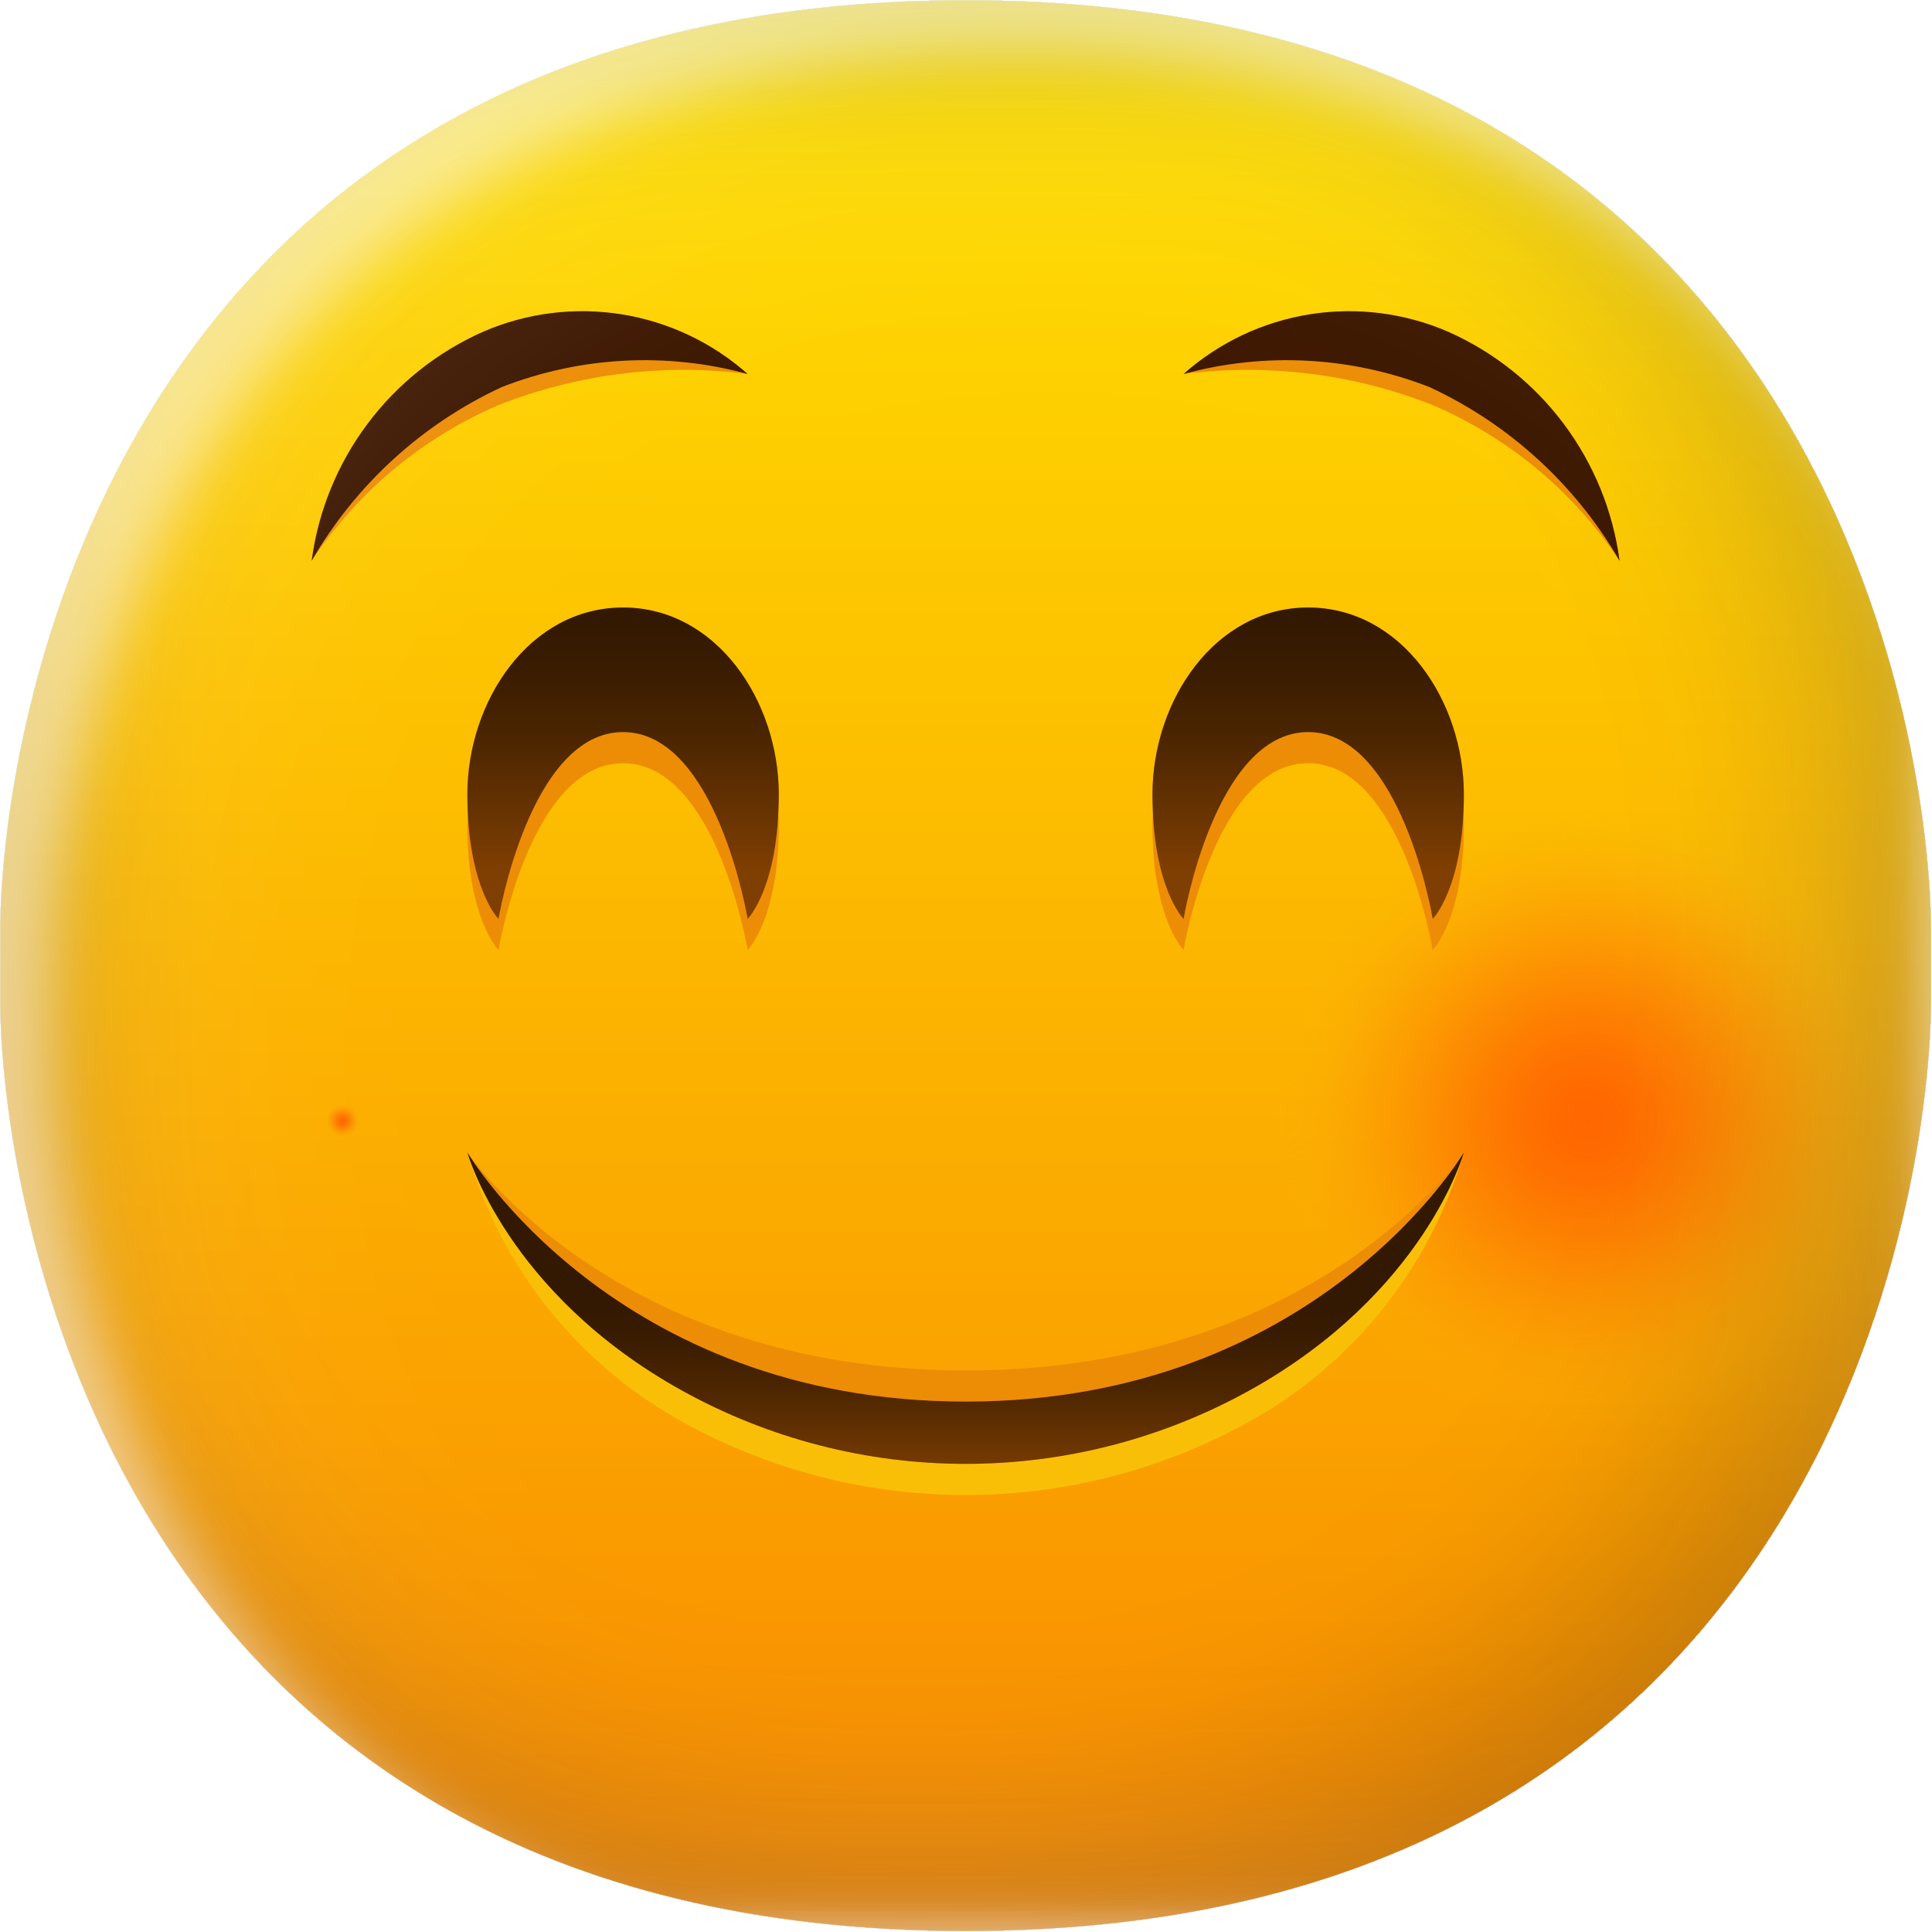
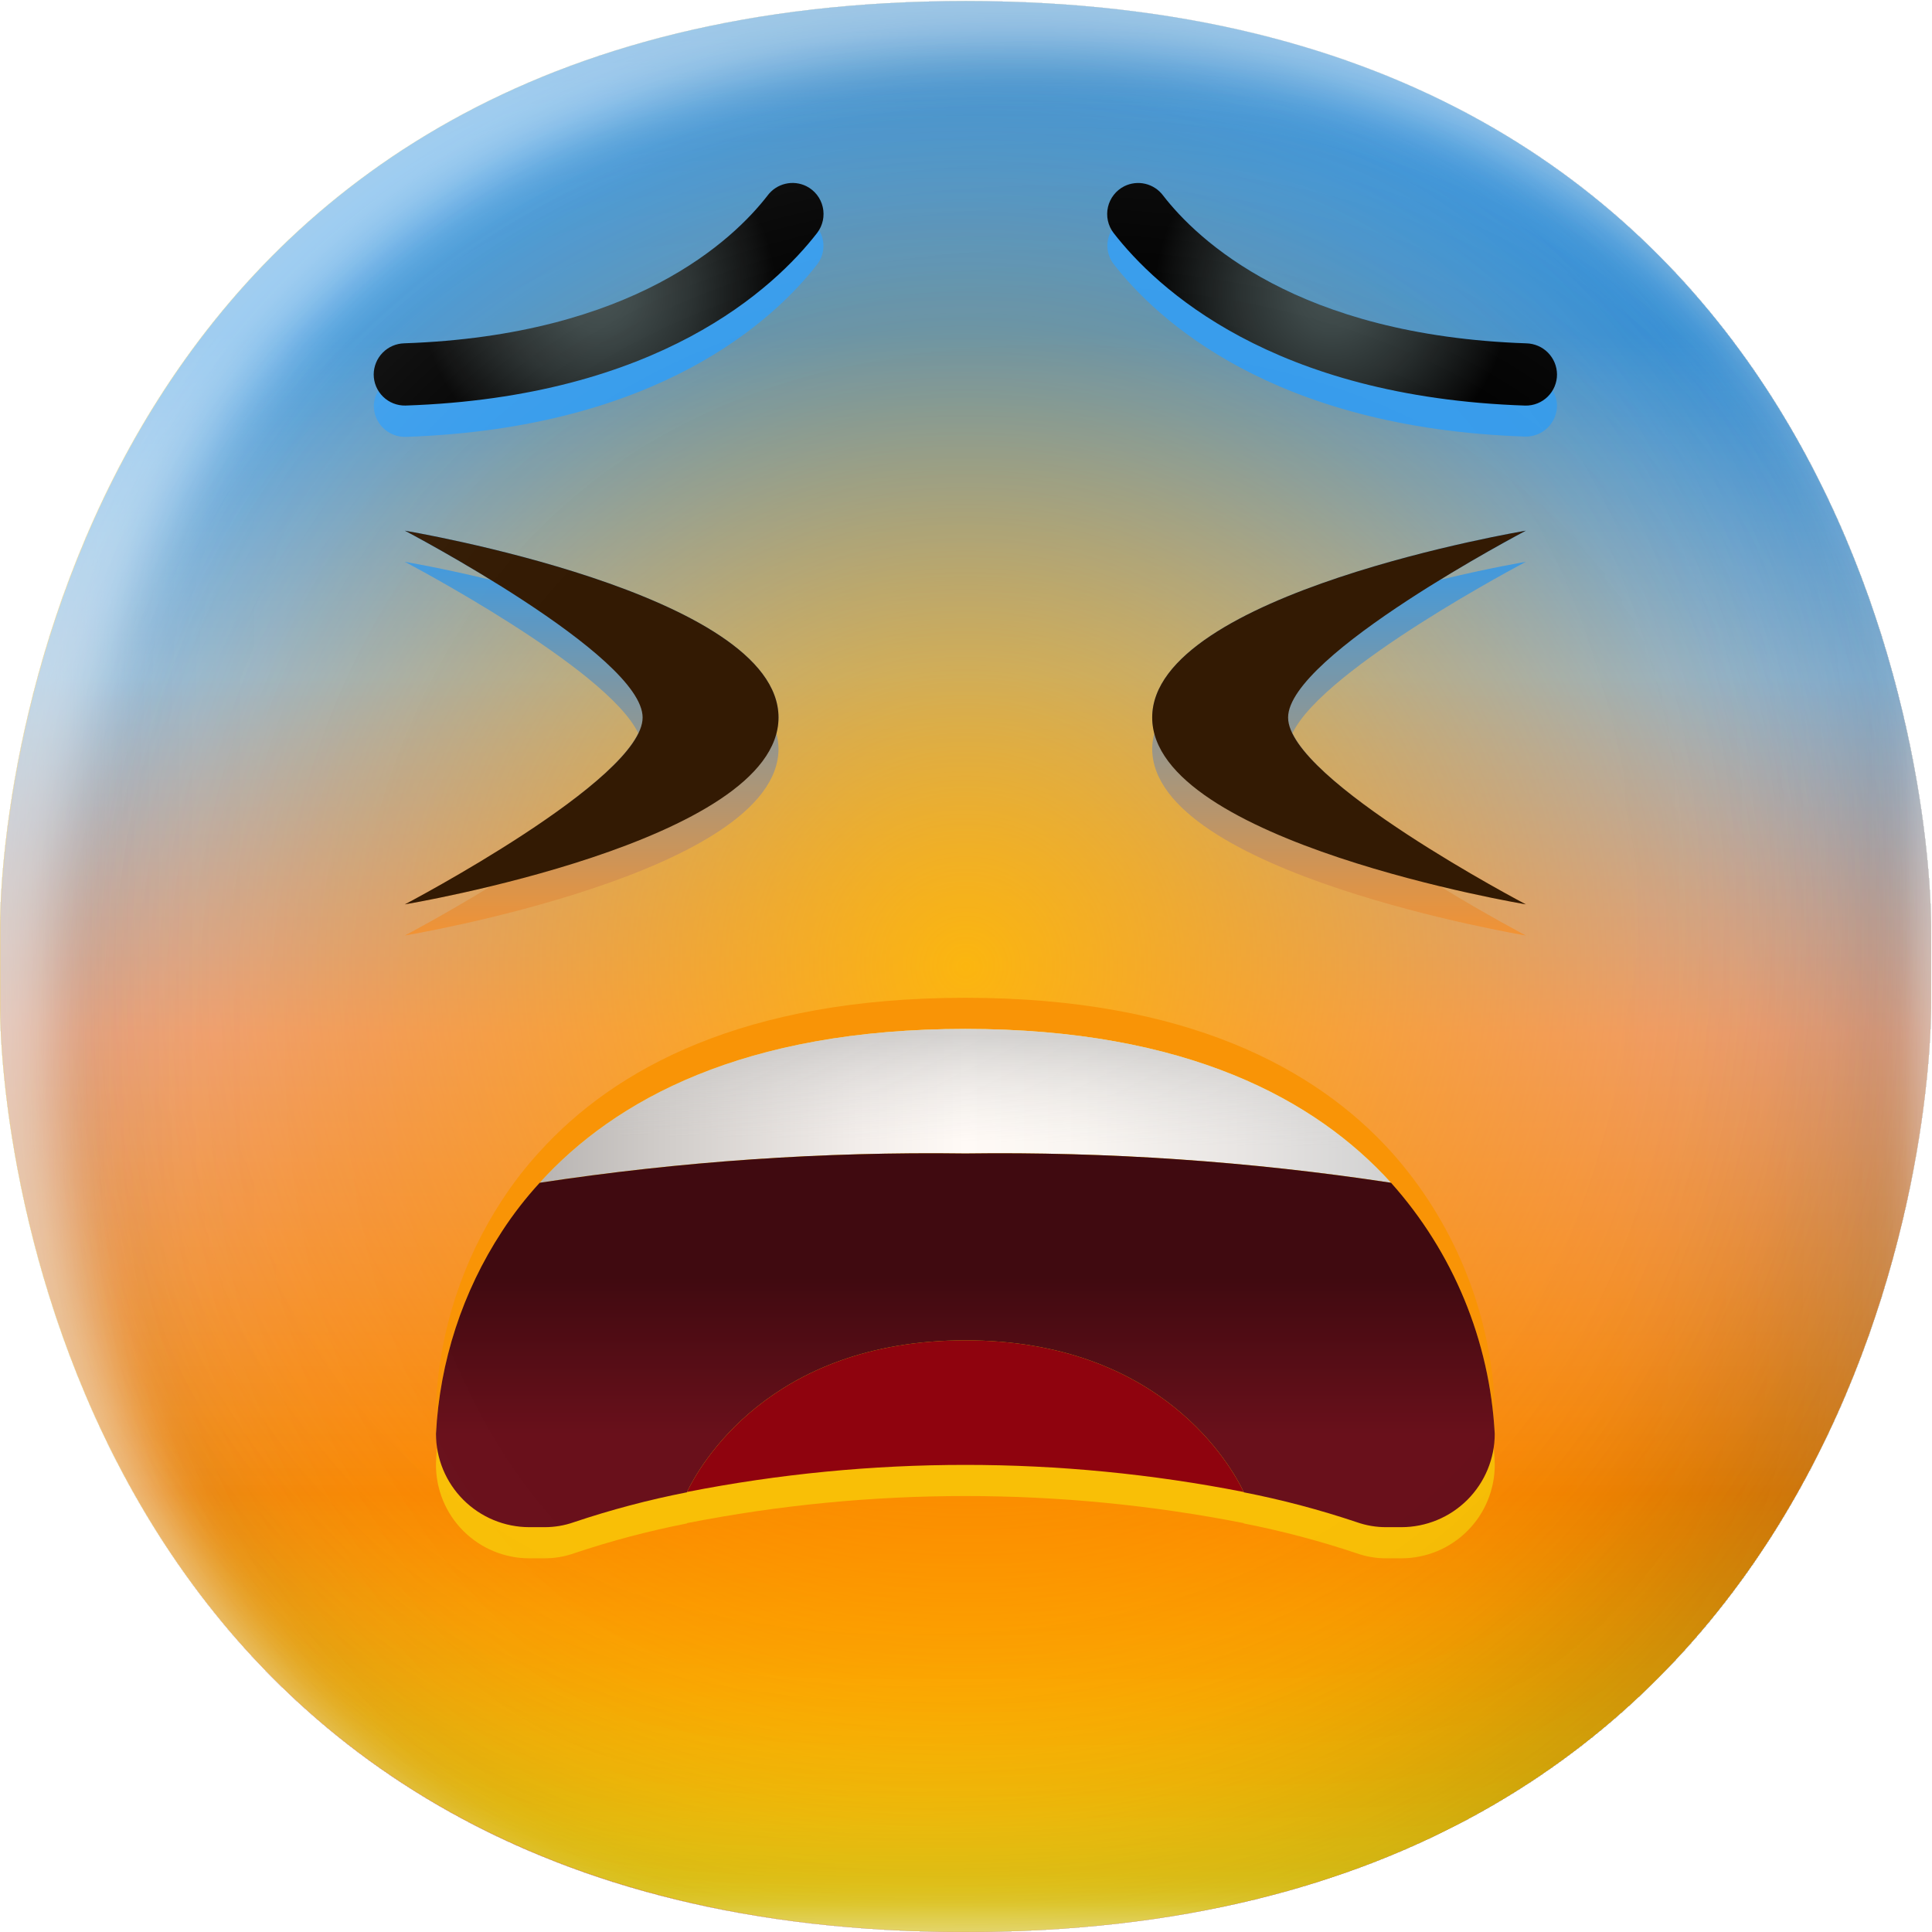
<svg xmlns="http://www.w3.org/2000/svg" width="1501" height="1501" viewBox="0 0 1501 1501" fill="none">
-   <g filter="url(#filter0_iii_3_681)">
-     <path d="M750.203 1500.21C80.049 1500.21 -0.709 919.567 0.211 774.406V726.019C-0.709 580.858 80.049 0.213 750.203 0.213C1420.36 0.213 1501.11 580.858 1500.2 726.019V774.406C1501.11 919.567 1420.36 1500.21 750.203 1500.21Z" fill="url(#paint0_linear_3_681)" />
-     <path d="M1234.07 1113.12C1367.68 1113.12 1476 1004.8 1476 871.183C1476 737.566 1367.68 629.247 1234.07 629.247C1100.45 629.247 992.133 737.566 992.133 871.183C992.133 1004.8 1100.45 1113.12 1234.07 1113.12Z" fill="url(#paint1_radial_3_681)" />
-     <path d="M266.335 1113.12C399.951 1113.12 508.268 1004.8 508.268 871.183C508.268 737.566 399.951 629.247 266.335 629.247C132.719 629.247 24.402 737.566 24.402 871.183C24.402 1004.8 132.719 1113.12 266.335 1113.12Z" fill="url(#paint2_radial_3_681)" />
-     <path d="M1137.3 617.152C1137.3 544.57 1088.91 471.988 1016.33 471.988C943.746 471.988 895.358 544.57 895.358 617.152C895.358 621.531 895.697 625.184 895.866 629.249C895.552 633.289 895.358 637.354 895.358 641.346C895.358 713.928 919.552 738.122 919.552 738.122C919.552 738.122 943.746 592.958 1016.33 592.958C1088.91 592.958 1113.1 738.122 1113.1 738.122C1113.1 738.122 1137.3 713.928 1137.3 641.346C1137.3 637.306 1137.1 633.241 1136.79 629.249C1136.96 625.184 1137.3 621.531 1137.3 617.152Z" fill="#ED8D06" />
-     <path d="M484.076 471.988C411.495 471.988 363.107 544.57 363.107 617.152C363.107 621.531 363.446 625.184 363.615 629.249C363.301 633.289 363.107 637.354 363.107 641.346C363.107 713.928 387.301 738.122 387.301 738.122C387.301 738.122 411.495 592.958 484.076 592.958C556.658 592.958 580.852 738.122 580.852 738.122C580.852 738.122 605.046 713.928 605.046 641.346C605.046 637.306 604.852 633.241 604.537 629.249C604.707 625.233 605.046 621.579 605.046 617.152C605.046 544.57 556.658 471.988 484.076 471.988Z" fill="#ED8D06" />
-     <path d="M919.552 713.928C919.552 713.928 895.358 689.734 895.358 617.152C895.358 544.57 943.746 471.988 1016.33 471.988C1088.91 471.988 1137.3 544.57 1137.3 617.152C1137.3 689.734 1113.1 713.928 1113.1 713.928C1113.1 713.928 1088.91 568.764 1016.33 568.764C943.746 568.764 919.552 713.928 919.552 713.928Z" fill="url(#paint3_linear_3_681)" />
-     <path d="M387.301 713.928C387.301 713.928 363.107 689.734 363.107 617.152C363.107 544.57 411.495 471.988 484.076 471.988C556.658 471.988 605.046 544.57 605.046 617.152C605.046 689.734 580.852 713.928 580.852 713.928C580.852 713.928 556.658 568.764 484.076 568.764C411.495 568.764 387.301 713.928 387.301 713.928Z" fill="url(#paint4_linear_3_681)" />
-     <path d="M750.2 1088.92C476.961 1088.92 363.107 895.375 363.107 895.375C388.926 984.514 449.012 1059.79 530.211 1104.72C597.553 1141.96 673.247 1161.5 750.2 1161.5C827.154 1161.5 902.847 1141.96 970.19 1104.72C1051.39 1059.79 1111.47 984.514 1137.29 895.375C1137.29 895.375 1023.44 1088.92 750.2 1088.92Z" fill="#F9BF06" />
-     <path d="M750.2 1064.73C476.961 1064.73 363.107 895.375 363.107 895.375C363.107 895.375 393.494 1004.9 530.211 1080.53C597.553 1117.77 673.247 1137.3 750.2 1137.3C827.154 1137.3 902.847 1117.77 970.19 1080.53C1106.91 1004.9 1137.29 895.375 1137.29 895.375C1137.29 895.375 1023.44 1064.73 750.2 1064.73Z" fill="#ED8D06" />
-     <path d="M1137.29 895.375C1137.29 895.375 1106.91 1004.9 970.19 1080.53C902.847 1117.77 827.154 1137.3 750.2 1137.3C673.247 1137.3 597.553 1117.77 530.211 1080.53C393.494 1004.9 363.107 895.375 363.107 895.375C363.107 895.375 476.961 1088.92 750.2 1088.92C1023.44 1088.92 1137.29 895.375 1137.29 895.375Z" fill="url(#paint5_linear_3_681)" />
-     <path d="M375.204 257.803C339.663 273.602 308.769 298.252 285.473 329.397C262.176 360.542 247.257 397.142 242.141 435.698C277.753 382.133 328.193 340.099 387.3 314.73C448.748 290.491 515.324 282.169 580.847 290.536C553.239 266.075 519.223 250 482.795 244.202C446.368 238.403 409.042 243.122 375.204 257.803Z" fill="#ED8D06" />
-     <path d="M1125.2 257.803C1160.74 273.602 1191.64 298.252 1214.93 329.397C1238.23 360.542 1253.15 397.142 1258.26 435.698C1222.65 382.133 1172.21 340.099 1113.1 314.73C1051.66 290.491 985.081 282.169 919.558 290.536C947.166 266.075 981.182 250 1017.61 244.202C1054.04 238.403 1091.36 243.122 1125.2 257.803Z" fill="#ED8D06" />
-     <path d="M919.558 290.536C947.166 266.075 981.182 250 1017.61 244.202C1054.04 238.403 1091.36 243.122 1125.2 257.803C1160.74 273.602 1191.64 298.252 1214.93 329.397C1238.23 360.542 1253.15 397.142 1258.26 435.698C1224.1 376.632 1172.57 329.522 1110.68 300.77C1049.72 276.941 982.715 273.353 919.558 290.536Z" fill="#3D1700" />
-     <path d="M580.847 290.536C553.239 266.075 519.223 250 482.795 244.202C446.368 238.403 409.042 243.122 375.204 257.803C339.663 273.602 308.769 298.252 285.473 329.397C262.176 360.542 247.257 397.142 242.141 435.698C276.309 376.632 327.837 329.522 389.72 300.77C450.681 276.941 517.69 273.353 580.847 290.536Z" fill="#3D1700" />
+   <g filter="url(#filter0_iii_38_319)">
+     <path d="M750 1501C79.846 1501 -0.912 920.355 0.008 775.194V726.806C-0.912 581.645 79.846 1 750 1C1420.15 1 1500.91 581.645 1499.99 726.806V775.194C1500.91 920.355 1420.15 1501 750 1501Z" fill="url(#paint0_linear_38_319)" />
+     <path d="M750.349 1500.81C80.194 1500.81 -0.563 920.168 0.356 775.007V726.62C-0.563 581.459 80.194 0.813 750.349 0.813C1420.5 0.813 1501.26 581.459 1500.34 726.62V775.007C1501.26 920.168 1420.5 1500.81 750.349 1500.81Z" fill="url(#paint1_linear_38_319)" />
+     <path d="M750.349 1500.81C80.194 1500.81 -0.563 920.168 0.356 775.007V726.62C-0.563 581.459 80.194 0.813 750.349 0.813C1420.5 0.813 1501.26 581.459 1500.34 726.62V775.007C1501.26 920.168 1420.5 1500.81 750.349 1500.81Z" fill="url(#paint2_radial_38_319)" fill-opacity="0.9" />
+     <path d="M1185.48 436.485C1185.48 436.485 1157.44 441.154 1118.8 450.493C1154.97 428.332 1185.48 412.292 1185.48 412.292C1185.48 412.292 895.157 460.679 895.157 557.453C895.216 561.541 895.793 565.606 896.874 569.55C895.793 573.493 895.216 577.558 895.157 581.646C895.157 678.421 1185.48 726.808 1185.48 726.808C1185.48 726.808 1154.97 710.767 1118.8 688.606C1157.44 697.945 1185.48 702.614 1185.48 702.614C1185.48 702.614 1028.51 620.356 1004.2 569.55C1028.51 518.743 1185.48 436.485 1185.48 436.485Z" fill="url(#paint3_linear_38_319)" />
+     <path d="M314.523 412.292C314.523 412.292 345.031 428.332 381.2 450.493C342.563 441.154 314.523 436.485 314.523 436.485C314.523 436.485 471.489 518.743 495.803 569.55C471.489 620.356 314.523 702.614 314.523 702.614C314.523 702.614 342.563 697.945 381.2 688.606C345.031 710.767 314.523 726.808 314.523 726.808C314.523 726.808 604.843 678.421 604.843 581.646C604.783 577.558 604.206 573.493 603.125 569.55C604.206 565.606 604.783 561.541 604.843 557.453C604.843 460.679 314.523 412.292 314.523 412.292Z" fill="url(#paint4_linear_38_319)" />
+     <path d="M1185.48 412.292C1185.48 412.292 895.157 460.679 895.157 557.453C895.157 654.227 1185.48 702.614 1185.48 702.614C1185.48 702.614 1000.74 605.84 1000.74 557.453C1000.74 509.066 1185.48 412.292 1185.48 412.292Z" fill="#331A03" />
+     <path d="M314.523 412.292C314.523 412.292 604.843 460.679 604.843 557.453C604.843 654.227 314.523 702.614 314.523 702.614C314.523 702.614 499.263 605.84 499.263 557.453C499.263 509.066 314.523 412.292 314.523 412.292Z" fill="#331A03" />
+     <path d="M1209.67 290.911C1209.63 284.578 1207.12 278.51 1202.68 273.994C1198.25 269.478 1192.22 266.868 1185.89 266.717C1007.73 260.572 930.071 186.056 903.676 151.919C900.295 147.359 895.417 144.133 889.897 142.806C884.378 141.479 878.567 142.136 873.483 144.661C870.554 146.145 867.964 148.22 865.877 150.755C863.789 153.289 862.249 156.229 861.354 159.388C860.458 162.547 860.227 165.858 860.674 169.111C861.121 172.364 862.236 175.489 863.951 178.29C861.405 182.342 860.155 187.073 860.367 191.854C860.579 196.634 862.242 201.237 865.136 205.048C898.232 247.749 988.328 332.596 1185.04 339.177C1188.26 339.235 1191.45 338.651 1194.44 337.462C1197.42 336.272 1200.14 334.499 1202.43 332.246C1204.73 329.994 1206.55 327.307 1207.79 324.343C1209.03 321.379 1209.67 318.197 1209.67 314.983C1209.58 310.684 1208.29 306.495 1205.95 302.886C1208.24 299.3 1209.53 295.164 1209.67 290.911Z" fill="#379CEC" />
+     <path d="M626.613 144.782C621.528 142.257 615.718 141.601 610.198 142.928C604.679 144.255 599.801 147.48 596.42 152.04C570.025 186.177 492.389 260.693 314.205 266.839C307.874 266.989 301.85 269.6 297.411 274.116C292.972 278.632 290.465 284.699 290.423 291.032C290.548 295.327 291.836 299.508 294.149 303.129C291.81 306.738 290.52 310.926 290.423 315.226C290.422 318.44 291.062 321.622 292.305 324.586C293.548 327.55 295.369 330.237 297.662 332.489C299.955 334.741 302.674 336.514 305.659 337.704C308.645 338.894 311.838 339.477 315.052 339.419C511.767 332.839 601.863 247.992 634.96 205.29C637.854 201.479 639.517 196.877 639.729 192.096C639.941 187.316 638.691 182.584 636.145 178.532C637.88 175.727 639.012 172.592 639.47 169.326C639.928 166.059 639.701 162.734 638.805 159.56C637.908 156.386 636.362 153.433 634.263 150.889C632.164 148.345 629.559 146.265 626.613 144.782Z" fill="#379CEC" />
+     <path d="M1209.67 290.911C1209.67 294.127 1209.03 297.311 1207.79 300.276C1206.54 303.242 1204.72 305.93 1202.43 308.183C1200.13 310.435 1197.41 312.208 1194.42 313.396C1191.43 314.585 1188.24 315.165 1185.02 315.104C988.329 308.523 898.233 223.677 865.136 180.975C862.979 178.149 861.47 174.883 860.719 171.408C859.967 167.933 859.991 164.335 860.787 160.87C861.584 157.405 863.135 154.158 865.329 151.361C867.524 148.563 870.308 146.284 873.483 144.685C878.568 142.16 884.378 141.503 889.898 142.83C895.417 144.157 900.295 147.383 903.676 151.943C930.071 186.08 1007.71 260.596 1185.89 266.741C1192.22 266.892 1198.25 269.502 1202.69 274.018C1207.12 278.535 1209.63 284.602 1209.67 290.935V290.911Z" fill="url(#paint5_radial_38_319)" />
+     <path d="M290.326 290.911C290.368 284.578 292.874 278.51 297.314 273.994C301.753 269.478 307.777 266.868 314.108 266.717C492.267 260.572 569.928 186.056 596.323 151.919C599.704 147.359 604.581 144.133 610.101 142.806C615.621 141.479 621.431 142.136 626.516 144.661C629.691 146.26 632.475 148.539 634.669 151.337C636.864 154.134 638.414 157.381 639.211 160.846C640.008 164.311 640.032 167.908 639.28 171.383C638.528 174.858 637.02 178.125 634.863 180.951C601.766 223.653 511.67 308.499 314.979 315.08C311.765 315.141 308.572 314.561 305.585 313.374C302.598 312.187 299.877 310.417 297.582 308.167C295.287 305.917 293.463 303.232 292.217 300.269C290.971 297.306 290.328 294.125 290.326 290.911Z" fill="url(#paint6_radial_38_319)" />
+     <path d="M1161.29 1089.71C1157.41 1017.44 1128.99 948.645 1080.72 894.711C1022.66 830.598 922.5 775.195 750.002 775.195C577.504 775.195 477.343 830.598 419.28 894.711C408.497 906.462 398.706 919.086 390.006 932.453C359.305 979.415 341.607 1033.68 338.716 1089.71C338.822 1092.86 339.137 1095.99 339.659 1099.1C338.716 1108.44 338.716 1113.9 338.716 1113.9C338.716 1133.15 346.363 1151.61 359.974 1165.23C373.585 1178.84 392.046 1186.48 411.296 1186.48H422.909C430.735 1186.52 438.508 1185.21 445.892 1182.61C474.631 1172.97 503.967 1165.22 533.714 1159.39V1159.15C676.54 1131.08 823.464 1131.08 966.29 1159.15V1159.39C996.037 1165.22 1025.37 1172.97 1054.11 1182.61C1061.5 1185.21 1069.27 1186.52 1077.1 1186.48H1088.71C1107.96 1186.48 1126.42 1178.84 1140.03 1165.23C1153.64 1151.61 1161.29 1133.15 1161.29 1113.9C1161.29 1113.9 1161.29 1108.36 1160.34 1099.1C1160.86 1095.99 1161.17 1092.86 1161.29 1089.71Z" fill="#F99406" />
+     <path d="M1161.29 1113.9C1157.41 1041.63 1128.99 972.838 1080.72 918.904C1022.66 854.791 922.5 799.388 750.002 799.388C577.504 799.388 477.343 854.791 419.28 918.904C408.497 930.655 398.706 943.279 390.006 956.646C359.305 1003.61 341.607 1057.87 338.716 1113.9C338.822 1117.05 339.137 1120.19 339.659 1123.29C338.716 1132.63 338.716 1138.1 338.716 1138.1C338.716 1157.35 346.363 1175.81 359.974 1189.42C373.585 1203.03 392.046 1210.68 411.296 1210.68H422.909C430.735 1210.71 438.508 1209.4 445.892 1206.81C474.631 1197.17 503.967 1189.41 533.714 1183.58V1183.34C676.54 1155.27 823.464 1155.27 966.29 1183.34V1183.58C996.037 1189.41 1025.37 1197.17 1054.11 1206.81C1061.5 1209.4 1069.27 1210.71 1077.1 1210.68H1088.71C1107.96 1210.68 1126.42 1203.03 1140.03 1189.42C1153.64 1175.81 1161.29 1157.35 1161.29 1138.1C1161.29 1138.1 1161.29 1132.56 1160.34 1123.29C1160.86 1120.18 1161.17 1117.05 1161.29 1113.9Z" fill="#F9BF06" />
+     <path d="M1080.72 918.904C971.288 902.277 860.675 894.671 749.998 896.162C639.32 894.671 528.707 902.277 419.275 918.904C477.339 854.791 577.5 799.388 749.998 799.388C922.496 799.388 1022.66 854.791 1080.72 918.904Z" fill="url(#paint7_linear_38_319)" />
+     <path d="M966.288 1159.15C823.461 1131.08 676.538 1131.08 533.711 1159.15C542.905 1140.03 597.098 1041.32 750 1041.32C902.901 1041.32 957.094 1140.03 966.288 1159.15Z" fill="#8F030E" />
+     <path d="M1161.29 1113.9C1161.29 1133.15 1153.64 1151.61 1140.03 1165.23C1126.42 1178.84 1107.96 1186.48 1088.71 1186.48H1077.1C1069.27 1186.52 1061.5 1185.21 1054.11 1182.61C1025.37 1172.97 996.037 1165.21 966.29 1159.39V1159.15C957.097 1140.03 902.904 1041.32 750.002 1041.32C597.1 1041.32 542.907 1140.03 533.714 1159.15V1159.39C503.967 1165.21 474.631 1172.97 445.892 1182.61C438.508 1185.21 430.735 1186.52 422.909 1186.48H411.296C392.046 1186.48 373.585 1178.84 359.974 1165.23C346.363 1151.61 338.716 1133.15 338.716 1113.9C341.607 1057.87 359.305 1003.61 390.006 956.645C398.706 943.279 408.497 930.655 419.28 918.903C528.711 902.277 639.324 894.671 750.002 896.162C860.68 894.671 971.293 902.277 1080.72 918.903C1128.99 972.838 1157.41 1041.63 1161.29 1113.9Z" fill="url(#paint8_linear_38_319)" />
+     <path d="M1080.72 918.904C971.288 902.277 860.675 894.671 749.998 896.162C639.32 894.671 528.707 902.277 419.275 918.904C477.339 854.791 577.5 799.388 749.998 799.388C922.496 799.388 1022.66 854.791 1080.72 918.904Z" fill="url(#paint9_linear_38_319)" />
  </g>
  <defs>
-     <filter id="filter0_iii_3_681" x="-40.48" y="-40.47" width="1608.49" height="1608.49" filterUnits="userSpaceOnUse" color-interpolation-filters="sRGB">
+     <filter id="filter0_iii_38_319" x="-40.683" y="-39.87" width="1608.84" height="1608.67" filterUnits="userSpaceOnUse" color-interpolation-filters="sRGB">
      <feFlood flood-opacity="0" result="BackgroundImageFix" />
      <feBlend mode="normal" in="SourceGraphic" in2="BackgroundImageFix" result="shape" />
      <feColorMatrix in="SourceAlpha" type="matrix" values="0 0 0 0 0 0 0 0 0 0 0 0 0 0 0 0 0 0 127 0" result="hardAlpha" />
      <feOffset dx="-40.683" dy="-40.683" />
      <feGaussianBlur stdDeviation="89.503" />
      <feComposite in2="hardAlpha" operator="arithmetic" k2="-1" k3="1" />
      <feColorMatrix type="matrix" values="0 0 0 0 0 0 0 0 0 0 0 0 0 0 0 0 0 0 0.24 0" />
-       <feBlend mode="normal" in2="shape" result="effect1_innerShadow_3_681" />
+       <feBlend mode="normal" in2="shape" result="effect1_innerShadow_38_319" />
      <feColorMatrix in="SourceAlpha" type="matrix" values="0 0 0 0 0 0 0 0 0 0 0 0 0 0 0 0 0 0 127 0" result="hardAlpha" />
      <feOffset dx="40.683" dy="40.683" />
      <feGaussianBlur stdDeviation="22.376" />
      <feComposite in2="hardAlpha" operator="arithmetic" k2="-1" k3="1" />
      <feColorMatrix type="matrix" values="0 0 0 0 1 0 0 0 0 1 0 0 0 0 1 0 0 0 0.5 0" />
-       <feBlend mode="normal" in2="effect1_innerShadow_3_681" result="effect2_innerShadow_3_681" />
+       <feBlend mode="normal" in2="effect1_innerShadow_38_319" result="effect2_innerShadow_38_319" />
      <feColorMatrix in="SourceAlpha" type="matrix" values="0 0 0 0 0 0 0 0 0 0 0 0 0 0 0 0 0 0 127 0" result="hardAlpha" />
      <feOffset dx="67.805" dy="67.805" />
      <feGaussianBlur stdDeviation="115.269" />
      <feComposite in2="hardAlpha" operator="arithmetic" k2="-1" k3="1" />
      <feColorMatrix type="matrix" values="0 0 0 0 1 0 0 0 0 1 0 0 0 0 1 0 0 0 0.15 0" />
-       <feBlend mode="normal" in2="effect2_innerShadow_3_681" result="effect3_innerShadow_3_681" />
+       <feBlend mode="normal" in2="effect2_innerShadow_38_319" result="effect3_innerShadow_38_319" />
    </filter>
-     <linearGradient id="paint0_linear_3_681" x1="750.203" y1="7.567" x2="750.203" y2="1507.57" gradientUnits="userSpaceOnUse">
+     <linearGradient id="paint0_linear_38_319" x1="750" y1="8.355" x2="750" y2="1508.35" gradientUnits="userSpaceOnUse">
      <stop stop-color="#FFE100" />
      <stop offset="1" stop-color="#F98900" />
    </linearGradient>
-     <radialGradient id="paint1_radial_3_681" cx="0" cy="0" r="1" gradientUnits="userSpaceOnUse" gradientTransform="translate(1233.48 870.764) scale(241.836 241.839)">
-       <stop stop-color="#FF6600" />
-       <stop offset="0.098" stop-color="#FF6800" stop-opacity="0.978" />
-       <stop offset="0.222" stop-color="#FE6D01" stop-opacity="0.916" />
-       <stop offset="0.36" stop-color="#FE7501" stop-opacity="0.814" />
-       <stop offset="0.509" stop-color="#FD8003" stop-opacity="0.672" />
-       <stop offset="0.666" stop-color="#FC8E04" stop-opacity="0.488" />
-       <stop offset="0.83" stop-color="#FBA006" stop-opacity="0.264" />
-       <stop offset="0.997" stop-color="#F9B508" stop-opacity="0.01" />
-       <stop offset="1" stop-color="#F9B508" stop-opacity="0" />
+     <linearGradient id="paint1_linear_38_319" x1="750.349" y1="1487.8" x2="750.349" y2="253.709" gradientUnits="userSpaceOnUse">
+       <stop stop-color="#FFE100" />
+       <stop offset="0.265" stop-color="#F98900" />
+       <stop offset="0.555" stop-color="#ECA483" />
+       <stop offset="0.78" stop-color="#83BEEC" />
+       <stop offset="0.995" stop-color="#2A97EC" />
+     </linearGradient>
+     <radialGradient id="paint2_radial_38_319" cx="0" cy="0" r="1" gradientUnits="userSpaceOnUse" gradientTransform="translate(750.349 750.813) rotate(90) scale(750)">
+       <stop stop-color="#FFB700" />
+       <stop offset="1" stop-color="#FF7700" stop-opacity="0" />
    </radialGradient>
-     <radialGradient id="paint2_radial_3_681" cx="0" cy="0" r="1" gradientUnits="userSpaceOnUse" gradientTransform="translate(266.137 870.764) scale(14.2257 14.2258)">
-       <stop stop-color="#FF6600" />
-       <stop offset="0.098" stop-color="#FF6800" stop-opacity="0.978" />
-       <stop offset="0.222" stop-color="#FE6D01" stop-opacity="0.916" />
-       <stop offset="0.36" stop-color="#FE7501" stop-opacity="0.814" />
-       <stop offset="0.509" stop-color="#FD8003" stop-opacity="0.672" />
-       <stop offset="0.666" stop-color="#FC8E04" stop-opacity="0.488" />
-       <stop offset="0.83" stop-color="#FBA006" stop-opacity="0.264" />
-       <stop offset="0.997" stop-color="#F9B508" stop-opacity="0.01" />
-       <stop offset="1" stop-color="#F9B508" stop-opacity="0" />
+     <linearGradient id="paint3_linear_38_319" x1="1040.32" y1="412.292" x2="1040.32" y2="726.808" gradientUnits="userSpaceOnUse">
+       <stop stop-color="#319AED" />
+       <stop offset="1" stop-color="#F29334" />
+     </linearGradient>
+     <linearGradient id="paint4_linear_38_319" x1="459.683" y1="412.292" x2="459.683" y2="726.808" gradientUnits="userSpaceOnUse">
+       <stop stop-color="#319AED" />
+       <stop offset="1" stop-color="#F29334" />
+     </linearGradient>
+     <radialGradient id="paint5_radial_38_319" cx="0" cy="0" r="1" gradientUnits="userSpaceOnUse" gradientTransform="translate(1034.9 228.685) scale(137.878 137.879)">
+       <stop offset="0.005" stop-color="#414D4D" />
+       <stop offset="0.206" stop-color="#3A4545" />
+       <stop offset="0.522" stop-color="#272E2E" />
+       <stop offset="0.914" stop-color="#080909" />
+       <stop offset="1" />
    </radialGradient>
-     <linearGradient id="paint3_linear_3_681" x1="1016.33" y1="676.742" x2="1016.33" y2="481.81" gradientUnits="userSpaceOnUse">
-       <stop stop-color="#803F02" />
-       <stop offset="0.174" stop-color="#6D3602" />
-       <stop offset="0.515" stop-color="#4D2601" />
-       <stop offset="0.802" stop-color="#3A1C01" />
-       <stop offset="1" stop-color="#331901" />
+     <radialGradient id="paint6_radial_38_319" cx="0" cy="0" r="1" gradientUnits="userSpaceOnUse" gradientTransform="translate(465.098 228.685) scale(137.878 137.879)">
+       <stop offset="0.005" stop-color="#414D4D" />
+       <stop offset="0.206" stop-color="#3A4545" />
+       <stop offset="0.522" stop-color="#272E2E" />
+       <stop offset="0.914" stop-color="#080909" />
+       <stop offset="1" />
+     </radialGradient>
+     <linearGradient id="paint7_linear_38_319" x1="419.275" y1="859.146" x2="1080.72" y2="859.146" gradientUnits="userSpaceOnUse">
+       <stop stop-color="#B8B4B2" />
+       <stop offset="0.143" stop-color="#D0CCC9" />
+       <stop offset="0.374" stop-color="#F2EDEA" />
+       <stop offset="0.5" stop-color="#FFFAF6" />
+       <stop offset="0.638" stop-color="#F9F5F1" />
+       <stop offset="0.825" stop-color="#E8E5E3" />
+       <stop offset="1" stop-color="#D1D1D1" />
    </linearGradient>
-     <linearGradient id="paint4_linear_3_681" x1="484.076" y1="676.742" x2="484.076" y2="481.81" gradientUnits="userSpaceOnUse">
-       <stop stop-color="#803F02" />
-       <stop offset="0.174" stop-color="#6D3602" />
-       <stop offset="0.515" stop-color="#4D2601" />
-       <stop offset="0.802" stop-color="#3A1C01" />
-       <stop offset="1" stop-color="#331901" />
+     <linearGradient id="paint8_linear_38_319" x1="750.002" y1="1114.82" x2="750.002" y2="828.25" gradientUnits="userSpaceOnUse">
+       <stop stop-color="#69101B" />
+       <stop offset="0.427" stop-color="#400A10" />
    </linearGradient>
-     <linearGradient id="paint5_linear_3_681" x1="750.2" y1="1150.62" x2="750.2" y2="1013.56" gradientUnits="userSpaceOnUse">
-       <stop stop-color="#803F02" />
-       <stop offset="0.174" stop-color="#6D3602" />
-       <stop offset="0.515" stop-color="#4D2601" />
-       <stop offset="0.802" stop-color="#3A1C01" />
-       <stop offset="1" stop-color="#331901" />
+     <linearGradient id="paint9_linear_38_319" x1="751.885" y1="803.96" x2="750.53" y2="886.993" gradientUnits="userSpaceOnUse">
+       <stop stop-color="#ABABAB" stop-opacity="0.5" />
+       <stop offset="0.541" stop-color="#C1C1C1" stop-opacity="0.216" />
+       <stop offset="1" stop-color="#D1D1D1" stop-opacity="0" />
    </linearGradient>
  </defs>
</svg>
